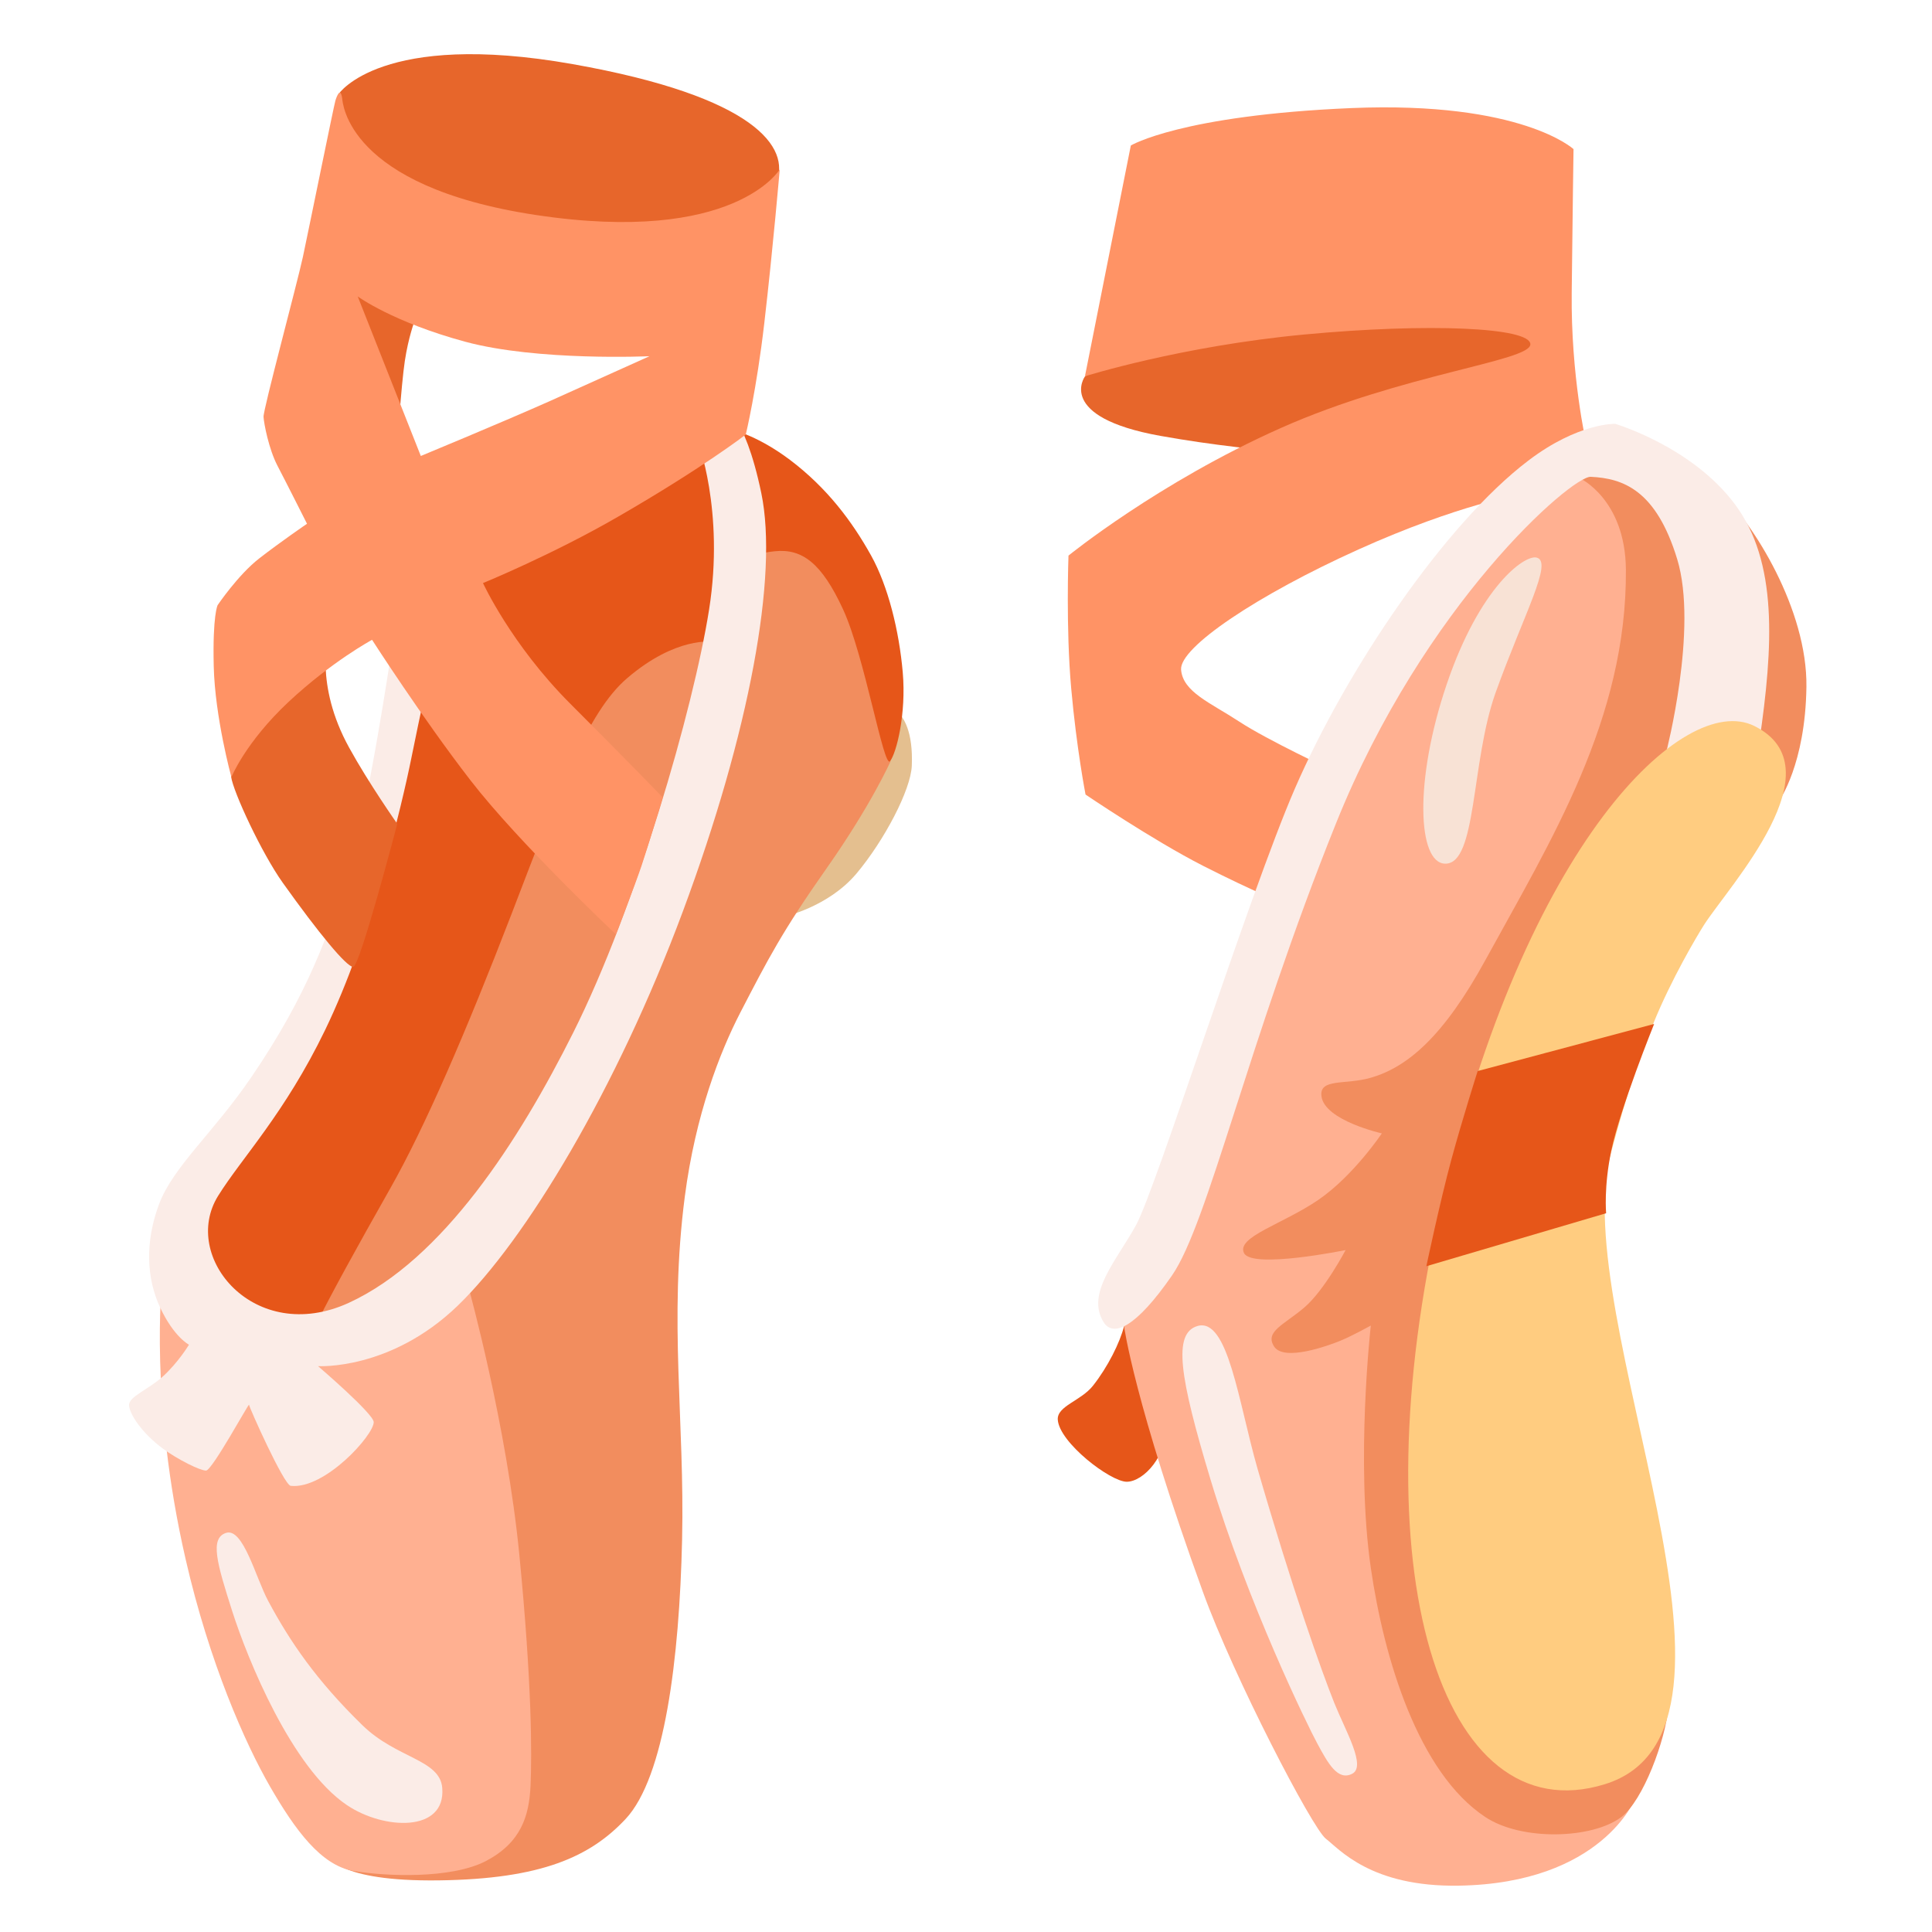
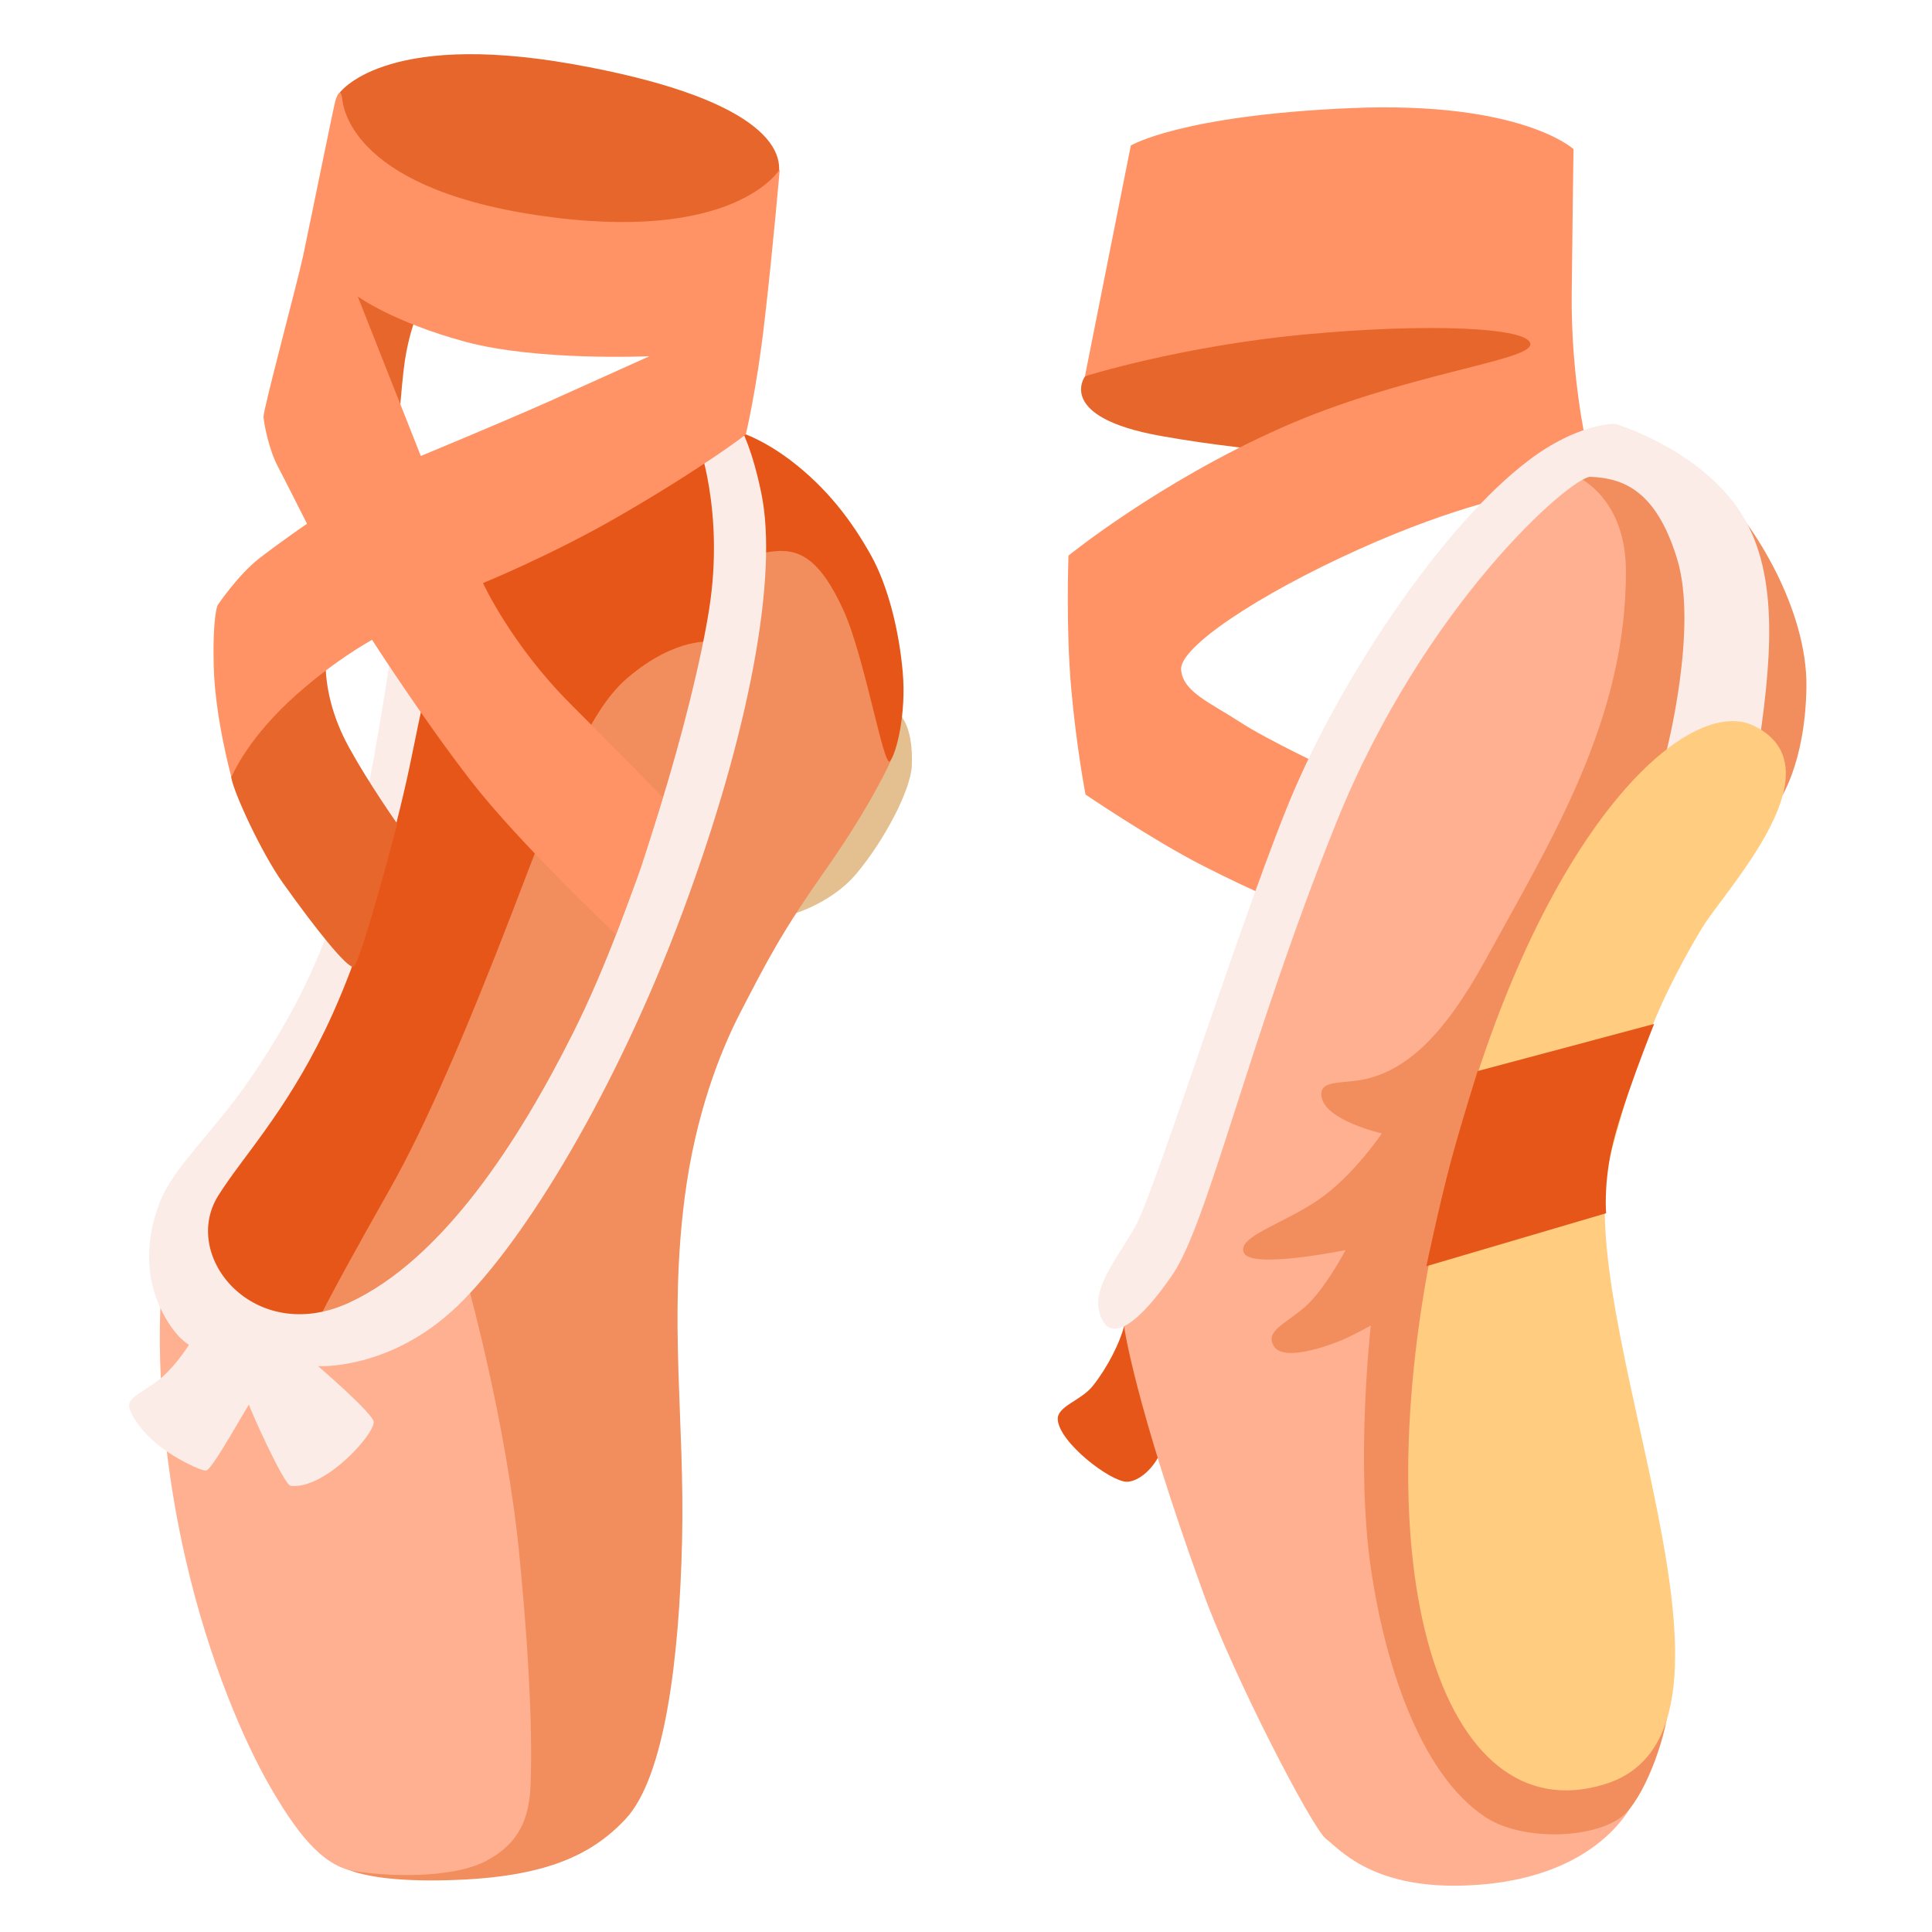
- <svg xmlns="http://www.w3.org/2000/svg" width="100%" height="100%" viewBox="0 0 128 128" version="1.1" xml:space="preserve" style="fill-rule:evenodd;clip-rule:evenodd;stroke-linejoin:round;stroke-miterlimit:2;">
-   <path d="M22.44,6.22C22.44,6.22 25.26,2 37.95,4.25C50.07,6.4 52.38,9.79 51.43,12.1C50.49,14.39 37.14,19.38 37.14,19.38L27.47,21.26C27.47,21.26 27.06,22.33 26.82,23.92C26.58,25.5 26.28,30.03 26.28,30.03L20.84,20.54L22.44,6.22Z" style="fill:rgb(231,102,43);fill-rule:nonzero;" />
-   <path d="M51.91,60.74C51.91,60.74 54.86,60.11 56.74,57.88C58.58,55.69 60.35,52.33 60.41,50.72C60.5,48.48 59.87,47.5 59.43,47.14C58.38,46.3 52.63,52.69 52.63,52.69L51.91,60.74Z" style="fill:rgb(228,191,143);fill-rule:nonzero;" />
-   <path d="M83.16,16.52L71.88,24.94C71.88,24.94 69.91,27.63 76.89,28.88C83.87,30.13 90.05,30.22 90.05,30.22C90.05,30.22 102.85,24.58 102.67,23.68C102.49,22.78 101.51,17.41 101.06,17.5C100.62,17.59 83.16,16.52 83.16,16.52Z" style="fill:rgb(231,102,43);fill-rule:nonzero;" />
-   <path d="M74.47,87.87C74.2,88.94 73.4,90.56 72.41,91.81C71.62,92.81 70.03,93.15 70.08,94.05C70.17,95.57 73.57,98.17 74.65,98.17C75.73,98.17 77.43,96.47 77.25,94.14C77.07,91.81 77.07,87.6 77.07,87.6L74.47,87.87Z" style="fill:rgb(230,86,25);fill-rule:nonzero;" />
-   <path d="M48.69,41.32L50.03,37.2L52.18,34.16L55.67,36.49L59.07,45.71L59,50.44C59,50.44 57.73,53.31 54.77,57.52C51.81,61.73 50.89,63.53 49.04,67.1C47.7,69.7 46.08,73.83 45.37,79.28C44.3,87.52 45.37,94.14 45.19,102.02C45.01,109.9 44.04,117.74 41.45,120.51C39.11,123.01 35.88,124.49 29.08,124.58C22.28,124.67 21.77,122.95 21.77,122.95L18.34,83.31L38.66,40.87L48.69,41.32Z" style="fill:rgb(242,141,94);fill-rule:nonzero;" />
-   <path d="M47.22,42.52C47.22,42.52 44.8,42.14 41.54,44.94C38.9,47.21 37.07,52.28 33.9,60.53C30.87,68.39 28.15,74.68 25.88,78.69C23.61,82.7 21.94,85.73 20.89,87.85C19.98,89.67 16.58,88.99 16.58,88.68C16.58,88.37 12.95,84.59 12.95,84.59L12.65,79.97C12.65,79.97 17.87,72.48 17.87,72.25C17.87,72.02 23.85,59.16 23.85,59.16C23.85,59.16 28.62,40.62 28.77,40.09C28.92,39.56 35.35,30.93 35.35,30.93L47.61,29.04C47.61,29.04 48.59,35.85 48.59,36.15C48.59,36.45 48.44,42.36 48.44,42.36L47.22,42.52Z" style="fill:rgb(230,86,25);fill-rule:nonzero;" />
-   <path d="M48.7,28.53C48.7,28.53 50.28,28.92 52.34,30.47C54.8,32.33 56.45,34.54 57.71,36.8C58.84,38.83 59.57,41.79 59.81,44.55C60.05,47.31 59.39,49.89 58.97,50.43C58.55,50.97 57.29,43.47 55.85,40.36C54.44,37.31 53.15,36.34 51.35,36.52C49.48,36.71 49.61,37.24 49.61,37.24L48.7,28.53Z" style="fill:rgb(230,86,25);fill-rule:nonzero;" />
-   <path d="M28.01,85.62L31.07,85.4C31.07,85.4 33.57,94.42 34.41,103.03C35.25,111.64 35.24,116.26 35.15,118.3C35.06,120.34 34.5,122.09 32.19,123.3C29.88,124.5 25.53,124.32 23.4,123.95C21.27,123.58 19.56,121.25 17.9,118.38C16.24,115.51 13.86,110.12 12.3,103.31C9.89,92.85 10.73,84.99 10.73,84.99L19.34,89.52L28.01,85.62Z" style="fill:rgb(255,176,145);fill-rule:nonzero;" />
-   <path d="M25.93,43.16C25.93,43.16 24.38,53.67 23.09,57.74C21.79,61.81 20.43,65.83 16.64,71.38C14.14,75.05 11.46,77.3 10.53,79.8C9.6,82.3 9.7,84.7 10.62,86.65C11.54,88.6 12.52,89.09 12.52,89.09C12.52,89.09 11.8,90.29 10.75,91.23C9.8,92.07 8.55,92.53 8.55,93.08C8.55,93.63 9.35,94.91 10.8,95.98C11.78,96.7 13.25,97.43 13.65,97.43C14.05,97.43 16.5,92.92 16.5,93.07C16.5,93.22 18.81,98.39 19.26,98.44C21.51,98.69 24.76,95.09 24.76,94.22C24.76,93.67 21.07,90.51 21.07,90.51C21.07,90.51 25.86,90.81 30.32,86.51C34.78,82.21 40.84,72.22 45.25,60.36C49.66,48.5 51.57,38.13 50.44,32.68C49.31,27.23 47.84,26.88 47.84,26.88L46.2,29.13C46.2,29.13 48.02,33.8 46.98,40.38C45.94,46.96 42.14,60.11 37.98,68.41C34.39,75.58 29.33,83.46 23.1,86.32C16.87,89.17 11.94,83.27 14.45,79.23C16.01,76.72 18.86,73.78 21.54,68.24C24.6,61.92 26.64,53.27 27.25,50.24C27.86,47.21 28.55,44.1 28.55,44.1L25.93,43.16Z" style="fill:rgb(251,236,231);fill-rule:nonzero;" />
-   <path d="M18.81,40.79C18.81,40.79 15.17,50.43 15.31,51.45C15.45,52.47 17.34,56.53 18.73,58.48C21.11,61.82 22.96,64.06 23.4,64.06C23.84,64.06 26.32,54.58 26.32,54.58C26.32,54.58 24.42,51.88 23.13,49.53C20.8,45.3 21.8,42.18 21.66,41.96C21.51,41.74 18.81,40.79 18.81,40.79Z" style="fill:rgb(231,102,43);fill-rule:nonzero;" />
-   <path d="M14.97,101.56C13.89,101.92 14.37,103.57 15.39,106.76C16.41,109.95 19.33,117.13 22.98,119.59C25.44,121.25 29.54,121.41 29.3,118.46C29.15,116.56 26.27,116.51 24.01,114.3C20.95,111.32 19.2,108.74 17.77,106.07C16.95,104.55 16.11,101.18 14.97,101.56Z" style="fill:rgb(251,236,231);fill-rule:nonzero;" />
-   <path d="M35.48,14.24C22.96,12.34 22.71,6.78 22.67,6.52C22.56,5.75 22.32,6.34 22.22,6.67C22.12,7 20.47,15.13 20.07,17.01C19.66,18.89 17.43,27.15 17.46,27.62C17.49,28.09 17.81,29.75 18.38,30.85C18.95,31.94 20.34,34.7 20.34,34.7C20.34,34.7 18.57,35.91 17.17,37C15.77,38.09 14.42,40.09 14.42,40.09C14.42,40.09 14.08,40.73 14.16,44.13C14.24,47.53 15.33,51.49 15.33,51.49C15.33,51.49 16.26,49.18 19.12,46.5C21.99,43.82 24.65,42.39 24.65,42.39C24.65,42.39 27.97,47.56 31.18,51.71C34.39,55.86 40.8,61.9 40.8,61.9C40.8,61.9 42.08,58.62 42.5,57.37C42.92,56.12 43.91,52.83 43.91,52.83C43.91,52.83 41.71,50.55 37.79,46.63C33.87,42.71 32,38.63 32,38.63C32,38.63 36.6,36.75 40.97,34.22C46.57,30.99 49.41,28.79 49.41,28.79C49.41,28.79 50.13,25.81 50.64,21.38C51.22,16.38 51.66,11.22 51.66,11.22C51.66,11.22 48.69,16.24 35.48,14.24ZM36.39,26.59C33.22,28 27.88,30.21 27.88,30.21L23.7,19.64C23.7,19.64 26.02,21.34 30.82,22.64C35.63,23.94 43.03,23.6 43.03,23.6C43.03,23.6 39.55,25.17 36.39,26.59Z" style="fill:rgb(255,147,101);fill-rule:nonzero;" />
-   <path d="M74.92,9.64L71.88,24.93C71.88,24.93 78.23,22.93 86.44,22.16C94.65,21.39 101.39,21.69 101.39,22.81C101.39,23.93 92.94,24.76 84.85,28.36C76.76,31.96 70.79,36.81 70.79,36.81C70.79,36.81 70.61,41.59 70.97,45.61C71.33,49.63 71.92,52.64 71.92,52.64C71.92,52.64 76.35,55.65 79.72,57.37C83.09,59.08 85.04,59.85 85.04,59.85L88.29,51.05C88.29,51.05 83.98,49.04 82.09,47.8C80.2,46.56 78.37,45.85 78.25,44.37C78.13,42.89 83.33,39.41 90.01,36.4C96.69,33.39 100.82,32.74 100.82,32.74C100.82,32.74 105.19,29.79 105.13,29.55C105.07,29.31 104.07,24.88 104.13,19.39C104.19,13.9 104.25,9.88 104.25,9.88C104.25,9.88 100.82,6.69 89.54,7.16C78.23,7.64 74.92,9.64 74.92,9.64Z" style="fill:rgb(255,147,101);fill-rule:nonzero;" />
-   <path d="M108.09,32.52L109.08,44.2L100.88,87.67L108.33,119.17C108.33,119.17 106.14,124.77 96.66,124.93C90.82,125.03 88.73,122.5 87.84,121.82C86.95,121.14 81.75,111.14 79.7,105.48C75.15,92.93 74.47,87.86 74.47,87.86L78.4,78.59L87.22,52.63L95.54,38.22L103.61,30.77L108.09,32.52Z" style="fill:rgb(255,176,145);fill-rule:nonzero;" />
-   <path d="M109.08,29.79L104.61,31.65C104.61,31.65 107.68,33.02 107.72,37.74C107.79,47.65 102.74,55.7 98.41,63.61C95.63,68.69 93.24,70.7 90.83,71.4C89.16,71.89 87.39,71.42 87.55,72.63C87.76,74.24 91.55,75.09 91.55,75.09C91.55,75.09 89.68,77.89 87.35,79.49C85.02,81.09 81.89,81.95 82.42,83.02C82.95,84.09 89.15,82.82 89.15,82.82C89.15,82.82 87.75,85.48 86.42,86.62C85.09,87.76 83.76,88.22 84.42,89.22C85.09,90.22 88.02,89.15 88.82,88.82C89.62,88.49 90.82,87.82 90.82,87.82C90.82,87.82 89.8,96.82 90.82,103.88C91.69,109.88 93.96,117.44 98.4,120.38C100.81,121.98 105.48,121.84 107.41,120.39C108.86,119.3 110.34,115.3 110.54,113.1C110.74,110.9 99.42,89.55 99.42,89.55L106.95,64.7L117.88,53.04C117.88,53.04 119.61,50.64 119.68,45.51C119.75,40.38 116.15,34.65 113.95,32.59C111.73,30.52 109.08,29.79 109.08,29.79Z" style="fill:rgb(242,141,94);fill-rule:nonzero;" />
-   <path d="M112.26,55.51L110.39,49.84C110.39,49.84 112.52,41.65 111.12,37.05C109.72,32.45 107.52,31.69 105.39,31.59C104.14,31.53 94.36,40 88.51,54.56C82.66,69.11 80.04,81.04 77.65,84.5C75.26,87.96 73.75,88.61 73.12,87.6C71.93,85.69 73.96,83.54 75.27,81.16C76.58,78.77 82.74,59.29 85.77,52.29C89.23,44.3 95.76,34.69 101.25,30.52C104.56,28 107.01,28.08 107.01,28.08C107.01,28.08 112.07,29.57 114.93,33.39C117.79,37.21 117.5,42.76 116.55,49.2C115.6,55.64 112.26,55.51 112.26,55.51Z" style="fill:rgb(251,236,231);fill-rule:nonzero;" />
-   <path d="M79.34,87.85C77.69,88.33 78.15,91.22 80.19,97.99C82.69,106.27 86.61,114.29 87.3,115.56C87.99,116.83 88.63,118 89.58,117.52C90.54,117.04 89.16,114.71 88.41,112.85C87.54,110.68 85.62,105.27 83.31,97.29C82.05,92.89 81.36,87.27 79.34,87.85Z" style="fill:rgb(251,236,231);fill-rule:nonzero;" />
-   <path d="M101.8,36.94C100.99,36.75 98.03,38.9 95.85,45.33C93.67,51.75 93.93,57.18 95.74,57.22C97.86,57.27 97.44,50.53 99.08,45.91C100.98,40.63 102.92,37.2 101.8,36.94Z" style="fill:rgb(248,226,213);fill-rule:nonzero;" />
-   <path d="M116.21,48.09C111.59,45.82 101.03,55.79 95.48,79.86C89.93,103.93 95.47,121.56 106.32,118.21C117.94,114.63 103.81,87.26 106.72,76.42C107.87,72.12 108.62,70.09 109.53,67.83C110.72,64.88 112.46,61.96 112.9,61.27C114.56,58.68 121.85,50.86 116.21,48.09Z" style="fill:rgb(255,204,128);fill-rule:nonzero;" />
-   <path d="M97.9,70.96L109.59,67.84C109.59,67.84 107.35,73.38 106.75,76.24C106.25,78.63 106.41,80.38 106.41,80.38L94.5,83.89C94.5,83.89 95.41,79.58 96.15,76.85C96.89,74.12 97.9,70.96 97.9,70.96Z" style="fill:rgb(230,86,25);fill-rule:nonzero;" />
+ <svg xmlns="http://www.w3.org/2000/svg" width="100%" height="100%" viewBox="0 0 128 128" version="1.1" xml:space="preserve" style="fill-rule:evenodd;clip-rule:evenodd;stroke-linejoin:round;stroke-miterlimit:2;" id="svg10351">
+   <defs id="defs10355" />
+   <path d="M22.44,6.22C22.44,6.22 25.26,2 37.95,4.25C50.07,6.4 52.38,9.79 51.43,12.1C50.49,14.39 37.14,19.38 37.14,19.38L27.47,21.26C27.47,21.26 27.06,22.33 26.82,23.92C26.58,25.5 26.28,30.03 26.28,30.03L20.84,20.54L22.44,6.22Z" style="fill:rgb(231,102,43);fill-rule:nonzero;" id="path10311" />
+   <path d="M51.91,60.74C51.91,60.74 54.86,60.11 56.74,57.88C58.58,55.69 60.35,52.33 60.41,50.72C60.5,48.48 59.87,47.5 59.43,47.14C58.38,46.3 52.63,52.69 52.63,52.69L51.91,60.74Z" style="fill:rgb(228,191,143);fill-rule:nonzero;" id="path10313" />
+   <path d="M83.16,16.52L71.88,24.94C71.88,24.94 69.91,27.63 76.89,28.88C83.87,30.13 90.05,30.22 90.05,30.22C90.05,30.22 102.85,24.58 102.67,23.68C102.49,22.78 101.51,17.41 101.06,17.5C100.62,17.59 83.16,16.52 83.16,16.52Z" style="fill:rgb(231,102,43);fill-rule:nonzero;" id="path10315" />
+   <path d="M74.47,87.87C74.2,88.94 73.4,90.56 72.41,91.81C71.62,92.81 70.03,93.15 70.08,94.05C70.17,95.57 73.57,98.17 74.65,98.17C75.73,98.17 77.43,96.47 77.25,94.14C77.07,91.81 77.07,87.6 77.07,87.6L74.47,87.87Z" style="fill:rgb(230,86,25);fill-rule:nonzero;" id="path10317" />
+   <path d="M48.69,41.32L50.03,37.2L52.18,34.16L55.67,36.49L59.07,45.71L59,50.44C59,50.44 57.73,53.31 54.77,57.52C51.81,61.73 50.89,63.53 49.04,67.1C47.7,69.7 46.08,73.83 45.37,79.28C44.3,87.52 45.37,94.14 45.19,102.02C45.01,109.9 44.04,117.74 41.45,120.51C39.11,123.01 35.88,124.49 29.08,124.58C22.28,124.67 21.77,122.95 21.77,122.95L18.34,83.31L38.66,40.87L48.69,41.32Z" style="fill:rgb(242,141,94);fill-rule:nonzero;" id="path10319" />
+   <path d="M47.22,42.52C47.22,42.52 44.8,42.14 41.54,44.94C38.9,47.21 37.07,52.28 33.9,60.53C30.87,68.39 28.15,74.68 25.88,78.69C23.61,82.7 21.94,85.73 20.89,87.85C19.98,89.67 16.58,88.99 16.58,88.68C16.58,88.37 12.95,84.59 12.95,84.59L12.65,79.97C12.65,79.97 17.87,72.48 17.87,72.25C17.87,72.02 23.85,59.16 23.85,59.16C23.85,59.16 28.62,40.62 28.77,40.09C28.92,39.56 35.35,30.93 35.35,30.93L47.61,29.04C47.61,29.04 48.59,35.85 48.59,36.15C48.59,36.45 48.44,42.36 48.44,42.36L47.22,42.52Z" style="fill:rgb(230,86,25);fill-rule:nonzero;" id="path10321" />
+   <path d="M48.7,28.53C48.7,28.53 50.28,28.92 52.34,30.47C54.8,32.33 56.45,34.54 57.71,36.8C58.84,38.83 59.57,41.79 59.81,44.55C60.05,47.31 59.39,49.89 58.97,50.43C58.55,50.97 57.29,43.47 55.85,40.36C54.44,37.31 53.15,36.34 51.35,36.52C49.48,36.71 49.61,37.24 49.61,37.24L48.7,28.53Z" style="fill:rgb(230,86,25);fill-rule:nonzero;" id="path10323" />
+   <path d="M28.01,85.62L31.07,85.4C31.07,85.4 33.57,94.42 34.41,103.03C35.25,111.64 35.24,116.26 35.15,118.3C35.06,120.34 34.5,122.09 32.19,123.3C29.88,124.5 25.53,124.32 23.4,123.95C21.27,123.58 19.56,121.25 17.9,118.38C16.24,115.51 13.86,110.12 12.3,103.31C9.89,92.85 10.73,84.99 10.73,84.99L19.34,89.52L28.01,85.62Z" style="fill:rgb(255,176,145);fill-rule:nonzero;" id="path10325" />
+   <path d="M25.93,43.16C25.93,43.16 24.38,53.67 23.09,57.74C21.79,61.81 20.43,65.83 16.64,71.38C14.14,75.05 11.46,77.3 10.53,79.8C9.6,82.3 9.7,84.7 10.62,86.65C11.54,88.6 12.52,89.09 12.52,89.09C12.52,89.09 11.8,90.29 10.75,91.23C9.8,92.07 8.55,92.53 8.55,93.08C8.55,93.63 9.35,94.91 10.8,95.98C11.78,96.7 13.25,97.43 13.65,97.43C14.05,97.43 16.5,92.92 16.5,93.07C16.5,93.22 18.81,98.39 19.26,98.44C21.51,98.69 24.76,95.09 24.76,94.22C24.76,93.67 21.07,90.51 21.07,90.51C21.07,90.51 25.86,90.81 30.32,86.51C34.78,82.21 40.84,72.22 45.25,60.36C49.66,48.5 51.57,38.13 50.44,32.68C49.31,27.23 47.84,26.88 47.84,26.88L46.2,29.13C46.2,29.13 48.02,33.8 46.98,40.38C45.94,46.96 42.14,60.11 37.98,68.41C34.39,75.58 29.33,83.46 23.1,86.32C16.87,89.17 11.94,83.27 14.45,79.23C16.01,76.72 18.86,73.78 21.54,68.24C24.6,61.92 26.64,53.27 27.25,50.24C27.86,47.21 28.55,44.1 28.55,44.1L25.93,43.16Z" style="fill:rgb(251,236,231);fill-rule:nonzero;" id="path10327" />
+   <path d="M18.81,40.79C18.81,40.79 15.17,50.43 15.31,51.45C15.45,52.47 17.34,56.53 18.73,58.48C21.11,61.82 22.96,64.06 23.4,64.06C23.84,64.06 26.32,54.58 26.32,54.58C26.32,54.58 24.42,51.88 23.13,49.53C20.8,45.3 21.8,42.18 21.66,41.96C21.51,41.74 18.81,40.79 18.81,40.79Z" style="fill:rgb(231,102,43);fill-rule:nonzero;" id="path10329" />
+   <path d="M35.48,14.24C22.96,12.34 22.71,6.78 22.67,6.52C22.56,5.75 22.32,6.34 22.22,6.67C22.12,7 20.47,15.13 20.07,17.01C19.66,18.89 17.43,27.15 17.46,27.62C17.49,28.09 17.81,29.75 18.38,30.85C18.95,31.94 20.34,34.7 20.34,34.7C20.34,34.7 18.57,35.91 17.17,37C15.77,38.09 14.42,40.09 14.42,40.09C14.42,40.09 14.08,40.73 14.16,44.13C14.24,47.53 15.33,51.49 15.33,51.49C15.33,51.49 16.26,49.18 19.12,46.5C21.99,43.82 24.65,42.39 24.65,42.39C24.65,42.39 27.97,47.56 31.18,51.71C34.39,55.86 40.8,61.9 40.8,61.9C40.8,61.9 42.08,58.62 42.5,57.37C42.92,56.12 43.91,52.83 43.91,52.83C43.91,52.83 41.71,50.55 37.79,46.63C33.87,42.71 32,38.63 32,38.63C32,38.63 36.6,36.75 40.97,34.22C46.57,30.99 49.41,28.79 49.41,28.79C49.41,28.79 50.13,25.81 50.64,21.38C51.22,16.38 51.66,11.22 51.66,11.22C51.66,11.22 48.69,16.24 35.48,14.24ZM36.39,26.59C33.22,28 27.88,30.21 27.88,30.21L23.7,19.64C23.7,19.64 26.02,21.34 30.82,22.64C35.63,23.94 43.03,23.6 43.03,23.6C43.03,23.6 39.55,25.17 36.39,26.59Z" style="fill:rgb(255,147,101);fill-rule:nonzero;" id="path10333" />
+   <path d="M74.92,9.64L71.88,24.93C71.88,24.93 78.23,22.93 86.44,22.16C94.65,21.39 101.39,21.69 101.39,22.81C101.39,23.93 92.94,24.76 84.85,28.36C76.76,31.96 70.79,36.81 70.79,36.81C70.79,36.81 70.61,41.59 70.97,45.61C71.33,49.63 71.92,52.64 71.92,52.64C71.92,52.64 76.35,55.65 79.72,57.37C83.09,59.08 85.04,59.85 85.04,59.85L88.29,51.05C88.29,51.05 83.98,49.04 82.09,47.8C80.2,46.56 78.37,45.85 78.25,44.37C78.13,42.89 83.33,39.41 90.01,36.4C96.69,33.39 100.82,32.74 100.82,32.74C100.82,32.74 105.19,29.79 105.13,29.55C105.07,29.31 104.07,24.88 104.13,19.39C104.19,13.9 104.25,9.88 104.25,9.88C104.25,9.88 100.82,6.69 89.54,7.16C78.23,7.64 74.92,9.64 74.92,9.64Z" style="fill:rgb(255,147,101);fill-rule:nonzero;" id="path10335" />
+   <path d="M108.09,32.52L109.08,44.2L100.88,87.67L108.33,119.17C108.33,119.17 106.14,124.77 96.66,124.93C90.82,125.03 88.73,122.5 87.84,121.82C86.95,121.14 81.75,111.14 79.7,105.48C75.15,92.93 74.47,87.86 74.47,87.86L78.4,78.59L87.22,52.63L95.54,38.22L103.61,30.77L108.09,32.52Z" style="fill:rgb(255,176,145);fill-rule:nonzero;" id="path10337" />
+   <path d="M109.08,29.79L104.61,31.65C104.61,31.65 107.68,33.02 107.72,37.74C107.79,47.65 102.74,55.7 98.41,63.61C95.63,68.69 93.24,70.7 90.83,71.4C89.16,71.89 87.39,71.42 87.55,72.63C87.76,74.24 91.55,75.09 91.55,75.09C91.55,75.09 89.68,77.89 87.35,79.49C85.02,81.09 81.89,81.95 82.42,83.02C82.95,84.09 89.15,82.82 89.15,82.82C89.15,82.82 87.75,85.48 86.42,86.62C85.09,87.76 83.76,88.22 84.42,89.22C85.09,90.22 88.02,89.15 88.82,88.82C89.62,88.49 90.82,87.82 90.82,87.82C90.82,87.82 89.8,96.82 90.82,103.88C91.69,109.88 93.96,117.44 98.4,120.38C100.81,121.98 105.48,121.84 107.41,120.39C108.86,119.3 110.34,115.3 110.54,113.1C110.74,110.9 99.42,89.55 99.42,89.55L106.95,64.7L117.88,53.04C117.88,53.04 119.61,50.64 119.68,45.51C119.75,40.38 116.15,34.65 113.95,32.59C111.73,30.52 109.08,29.79 109.08,29.79Z" style="fill:rgb(242,141,94);fill-rule:nonzero;" id="path10339" />
+   <path d="M112.26,55.51L110.39,49.84C110.39,49.84 112.52,41.65 111.12,37.05C109.72,32.45 107.52,31.69 105.39,31.59C104.14,31.53 94.36,40 88.51,54.56C82.66,69.11 80.04,81.04 77.65,84.5C75.26,87.96 73.75,88.61 73.12,87.6C71.93,85.69 73.96,83.54 75.27,81.16C76.58,78.77 82.74,59.29 85.77,52.29C89.23,44.3 95.76,34.69 101.25,30.52C104.56,28 107.01,28.08 107.01,28.08C107.01,28.08 112.07,29.57 114.93,33.39C117.79,37.21 117.5,42.76 116.55,49.2C115.6,55.64 112.26,55.51 112.26,55.51Z" style="fill:rgb(251,236,231);fill-rule:nonzero;" id="path10341" />
+   <path d="M116.21,48.09C111.59,45.82 101.03,55.79 95.48,79.86C89.93,103.93 95.47,121.56 106.32,118.21C117.94,114.63 103.81,87.26 106.72,76.42C107.87,72.12 108.62,70.09 109.53,67.83C110.72,64.88 112.46,61.96 112.9,61.27C114.56,58.68 121.85,50.86 116.21,48.09Z" style="fill:rgb(255,204,128);fill-rule:nonzero;" id="path10347" />
+   <path d="M97.9,70.96L109.59,67.84C109.59,67.84 107.35,73.38 106.75,76.24C106.25,78.63 106.41,80.38 106.41,80.38L94.5,83.89C94.5,83.89 95.41,79.58 96.15,76.85C96.89,74.12 97.9,70.96 97.9,70.96Z" style="fill:rgb(230,86,25);fill-rule:nonzero;" id="path10349" />
</svg>
